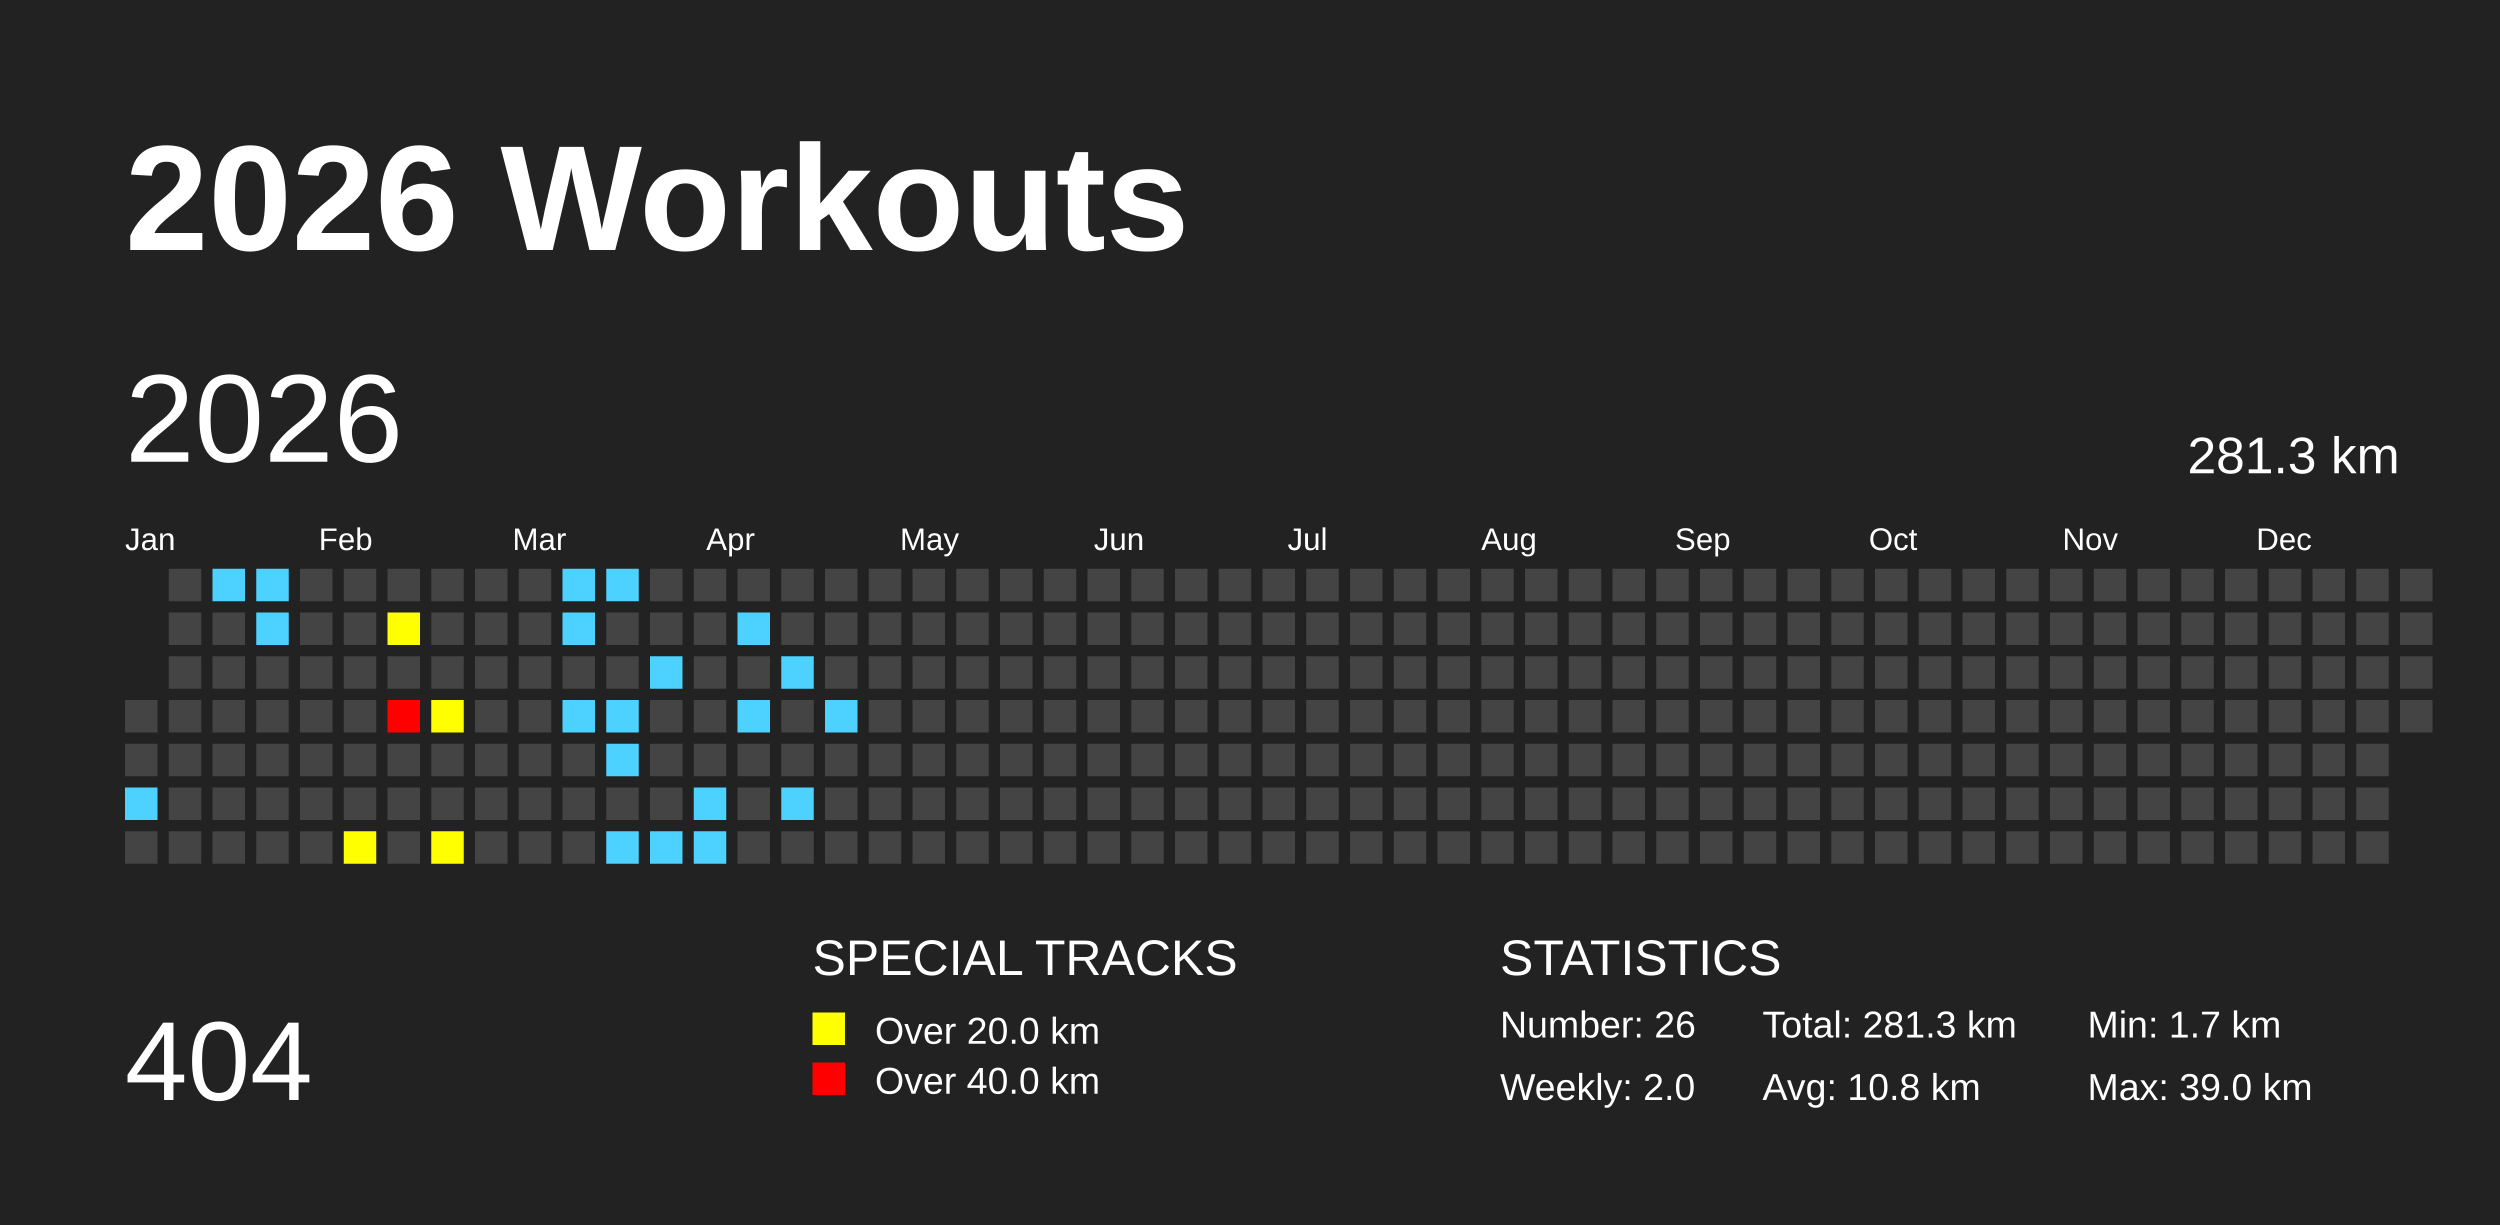
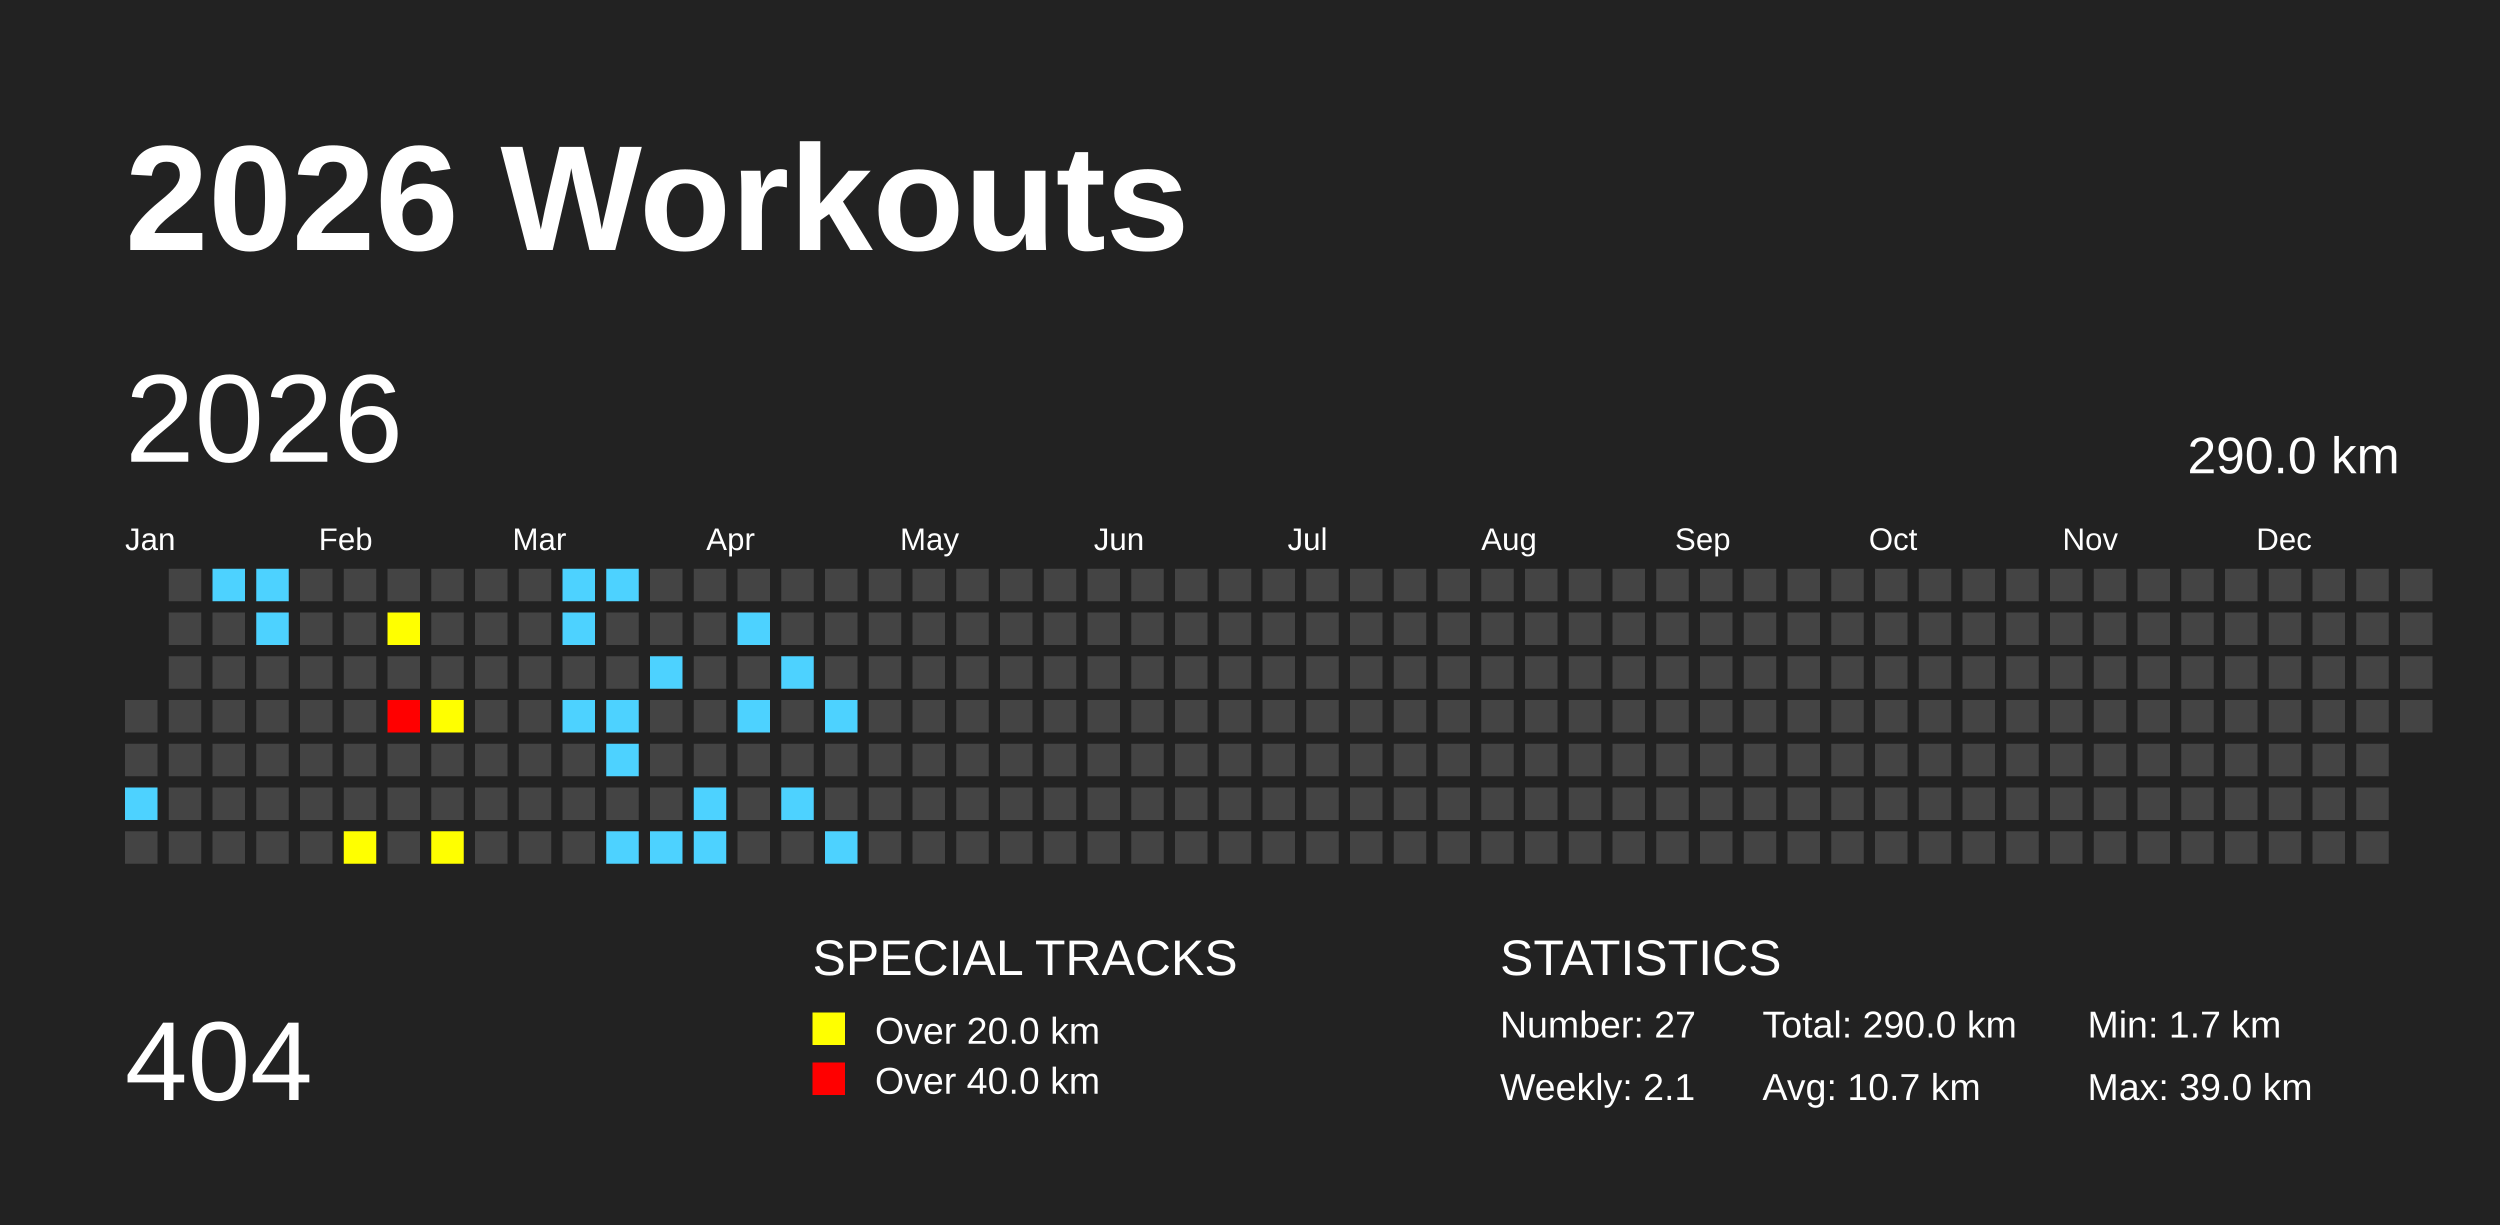
<svg xmlns="http://www.w3.org/2000/svg" baseProfile="full" height="98mm" version="1.1" viewBox="0,0,200,98" width="200mm">
  <defs />
  <rect fill="#222222" height="98" width="200" x="0" y="0" />
  <text fill="#FFFFFF" style="font-size:12px; font-family:Arial; font-weight:bold;" x="10" y="20">2026 Workouts</text>
  <text fill="#FFFFFF" style="font-size:9px; font-family:Arial" x="10" y="88">404</text>
  <text fill="#FFFFFF" style="font-size:4px; font-family:Arial" x="65" y="78">SPECIAL TRACKS</text>
  <rect fill="yellow" height="2.6" width="2.6" x="65" y="81" />
  <text fill="#FFFFFF" style="font-size:3px; font-family:Arial" x="70" y="83.5">Over 20.0 km</text>
  <rect fill="red" height="2.6" width="2.6" x="65" y="85" />
  <text fill="#FFFFFF" style="font-size:3px; font-family:Arial" x="70" y="87.5">Over 40.0 km</text>
  <text fill="#FFFFFF" style="font-size:4px; font-family:Arial" x="120" y="78">STATISTICS</text>
-   <text fill="#FFFFFF" style="font-size:3px; font-family:Arial" x="120" y="83">Number: 26</text>
-   <text fill="#FFFFFF" style="font-size:3px; font-family:Arial" x="120" y="88">Weekly: 2.0</text>
-   <text fill="#FFFFFF" style="font-size:3px; font-family:Arial" x="141" y="83">Total: 281.3 km</text>
-   <text fill="#FFFFFF" style="font-size:3px; font-family:Arial" x="141" y="88">Avg: 10.8 km</text>
+   <text fill="#FFFFFF" style="font-size:3px; font-family:Arial" x="120" y="83">Number: 27</text>
+   <text fill="#FFFFFF" style="font-size:3px; font-family:Arial" x="120" y="88">Weekly: 2.1</text>
+   <text fill="#FFFFFF" style="font-size:3px; font-family:Arial" x="141" y="83">Total: 290.0 km</text>
+   <text fill="#FFFFFF" style="font-size:3px; font-family:Arial" x="141" y="88">Avg: 10.7 km</text>
  <text fill="#FFFFFF" style="font-size:3px; font-family:Arial" x="167" y="83">Min: 1.7 km</text>
  <text fill="#FFFFFF" style="font-size:3px; font-family:Arial" x="167" y="88">Max: 39.0 km</text>
  <text dominant-baseline="hanging" fill="#FFFFFF" style="font-size:10.0px; font-family:Arial;" x="10" y="30">2026</text>
-   <text dominant-baseline="hanging" fill="#FFFFFF" style="font-size:4.125px; font-family:Arial;" x="175" y="35">281.3 km</text>
+   <text dominant-baseline="hanging" fill="#FFFFFF" style="font-size:4.125px; font-family:Arial;" x="175" y="35">290.0 km</text>
  <text fill="#FFFFFF" style="font-size:2.5px; font-family:Arial" x="10.0" y="44">Jan</text>
  <text fill="#FFFFFF" style="font-size:2.5px; font-family:Arial" x="25.5" y="44">Feb</text>
  <text fill="#FFFFFF" style="font-size:2.5px; font-family:Arial" x="41.0" y="44">Mar</text>
  <text fill="#FFFFFF" style="font-size:2.5px; font-family:Arial" x="56.5" y="44">Apr</text>
  <text fill="#FFFFFF" style="font-size:2.5px; font-family:Arial" x="72.0" y="44">May</text>
  <text fill="#FFFFFF" style="font-size:2.5px; font-family:Arial" x="87.5" y="44">Jun</text>
  <text fill="#FFFFFF" style="font-size:2.5px; font-family:Arial" x="103.0" y="44">Jul</text>
  <text fill="#FFFFFF" style="font-size:2.5px; font-family:Arial" x="118.5" y="44">Aug</text>
  <text fill="#FFFFFF" style="font-size:2.5px; font-family:Arial" x="134.0" y="44">Sep</text>
  <text fill="#FFFFFF" style="font-size:2.5px; font-family:Arial" x="149.5" y="44">Oct</text>
  <text fill="#FFFFFF" style="font-size:2.5px; font-family:Arial" x="165.0" y="44">Nov</text>
  <text fill="#FFFFFF" style="font-size:2.5px; font-family:Arial" x="180.5" y="44">Dec</text>
  <rect fill="#444444" height="2.6" width="2.6" x="10.0" y="56.0" />
  <rect fill="#444444" height="2.6" width="2.6" x="10.0" y="59.5" />
  <rect fill="#4DD2FF" height="2.6" width="2.6" x="10.0" y="63.0" />
  <rect fill="#444444" height="2.6" width="2.6" x="10.0" y="66.5" />
  <rect fill="#444444" height="2.6" width="2.6" x="13.5" y="45.5" />
  <rect fill="#444444" height="2.6" width="2.6" x="13.5" y="49.0" />
  <rect fill="#444444" height="2.6" width="2.6" x="13.5" y="52.5" />
  <rect fill="#444444" height="2.6" width="2.6" x="13.5" y="56.0" />
  <rect fill="#444444" height="2.6" width="2.6" x="13.5" y="59.5" />
  <rect fill="#444444" height="2.6" width="2.6" x="13.5" y="63.0" />
  <rect fill="#444444" height="2.6" width="2.6" x="13.5" y="66.5" />
  <rect fill="#4DD2FF" height="2.6" width="2.6" x="17.0" y="45.5" />
  <rect fill="#444444" height="2.6" width="2.6" x="17.0" y="49.0" />
  <rect fill="#444444" height="2.6" width="2.6" x="17.0" y="52.5" />
  <rect fill="#444444" height="2.6" width="2.6" x="17.0" y="56.0" />
  <rect fill="#444444" height="2.6" width="2.6" x="17.0" y="59.5" />
  <rect fill="#444444" height="2.6" width="2.6" x="17.0" y="63.0" />
  <rect fill="#444444" height="2.6" width="2.6" x="17.0" y="66.5" />
  <rect fill="#4DD2FF" height="2.6" width="2.6" x="20.5" y="45.5" />
  <rect fill="#4DD2FF" height="2.6" width="2.6" x="20.5" y="49.0" />
  <rect fill="#444444" height="2.6" width="2.6" x="20.5" y="52.5" />
  <rect fill="#444444" height="2.6" width="2.6" x="20.5" y="56.0" />
  <rect fill="#444444" height="2.6" width="2.6" x="20.5" y="59.5" />
  <rect fill="#444444" height="2.6" width="2.6" x="20.5" y="63.0" />
  <rect fill="#444444" height="2.6" width="2.6" x="20.5" y="66.5" />
  <rect fill="#444444" height="2.6" width="2.6" x="24.0" y="45.5" />
  <rect fill="#444444" height="2.6" width="2.6" x="24.0" y="49.0" />
  <rect fill="#444444" height="2.6" width="2.6" x="24.0" y="52.5" />
  <rect fill="#444444" height="2.6" width="2.6" x="24.0" y="56.0" />
  <rect fill="#444444" height="2.6" width="2.6" x="24.0" y="59.5" />
  <rect fill="#444444" height="2.6" width="2.6" x="24.0" y="63.0" />
  <rect fill="#444444" height="2.6" width="2.6" x="24.0" y="66.5" />
  <rect fill="#444444" height="2.6" width="2.6" x="27.5" y="45.5" />
  <rect fill="#444444" height="2.6" width="2.6" x="27.5" y="49.0" />
  <rect fill="#444444" height="2.6" width="2.6" x="27.5" y="52.5" />
  <rect fill="#444444" height="2.6" width="2.6" x="27.5" y="56.0" />
  <rect fill="#444444" height="2.6" width="2.6" x="27.5" y="59.5" />
  <rect fill="#444444" height="2.6" width="2.6" x="27.5" y="63.0" />
  <rect fill="yellow" height="2.6" width="2.6" x="27.5" y="66.5" />
  <rect fill="#444444" height="2.6" width="2.6" x="31.0" y="45.5" />
  <rect fill="yellow" height="2.6" width="2.6" x="31.0" y="49.0" />
  <rect fill="#444444" height="2.6" width="2.6" x="31.0" y="52.5" />
  <rect fill="red" height="2.6" width="2.6" x="31.0" y="56.0" />
  <rect fill="#444444" height="2.6" width="2.6" x="31.0" y="59.5" />
  <rect fill="#444444" height="2.6" width="2.6" x="31.0" y="63.0" />
  <rect fill="#444444" height="2.6" width="2.6" x="31.0" y="66.5" />
  <rect fill="#444444" height="2.6" width="2.6" x="34.5" y="45.5" />
  <rect fill="#444444" height="2.6" width="2.6" x="34.5" y="49.0" />
  <rect fill="#444444" height="2.6" width="2.6" x="34.5" y="52.5" />
  <rect fill="yellow" height="2.6" width="2.6" x="34.5" y="56.0" />
  <rect fill="#444444" height="2.6" width="2.6" x="34.5" y="59.5" />
  <rect fill="#444444" height="2.6" width="2.6" x="34.5" y="63.0" />
  <rect fill="yellow" height="2.6" width="2.6" x="34.5" y="66.5" />
  <rect fill="#444444" height="2.6" width="2.6" x="38.0" y="45.5" />
  <rect fill="#444444" height="2.6" width="2.6" x="38.0" y="49.0" />
  <rect fill="#444444" height="2.6" width="2.6" x="38.0" y="52.5" />
  <rect fill="#444444" height="2.6" width="2.6" x="38.0" y="56.0" />
  <rect fill="#444444" height="2.6" width="2.6" x="38.0" y="59.5" />
  <rect fill="#444444" height="2.6" width="2.6" x="38.0" y="63.0" />
  <rect fill="#444444" height="2.6" width="2.6" x="38.0" y="66.5" />
  <rect fill="#444444" height="2.6" width="2.6" x="41.5" y="45.5" />
  <rect fill="#444444" height="2.6" width="2.6" x="41.5" y="49.0" />
  <rect fill="#444444" height="2.6" width="2.6" x="41.5" y="52.5" />
  <rect fill="#444444" height="2.6" width="2.6" x="41.5" y="56.0" />
  <rect fill="#444444" height="2.6" width="2.6" x="41.5" y="59.5" />
  <rect fill="#444444" height="2.6" width="2.6" x="41.5" y="63.0" />
  <rect fill="#444444" height="2.6" width="2.6" x="41.5" y="66.5" />
  <rect fill="#4DD2FF" height="2.6" width="2.6" x="45.0" y="45.5" />
  <rect fill="#4DD2FF" height="2.6" width="2.6" x="45.0" y="49.0" />
  <rect fill="#444444" height="2.6" width="2.6" x="45.0" y="52.5" />
  <rect fill="#4DD2FF" height="2.6" width="2.6" x="45.0" y="56.0" />
  <rect fill="#444444" height="2.6" width="2.6" x="45.0" y="59.5" />
  <rect fill="#444444" height="2.6" width="2.6" x="45.0" y="63.0" />
  <rect fill="#444444" height="2.6" width="2.6" x="45.0" y="66.5" />
  <rect fill="#4DD2FF" height="2.6" width="2.6" x="48.5" y="45.5" />
  <rect fill="#444444" height="2.6" width="2.6" x="48.5" y="49.0" />
  <rect fill="#444444" height="2.6" width="2.6" x="48.5" y="52.5" />
  <rect fill="#4DD2FF" height="2.6" width="2.6" x="48.5" y="56.0" />
  <rect fill="#4DD2FF" height="2.6" width="2.6" x="48.5" y="59.5" />
  <rect fill="#444444" height="2.6" width="2.6" x="48.5" y="63.0" />
  <rect fill="#4DD2FF" height="2.6" width="2.6" x="48.5" y="66.5" />
  <rect fill="#444444" height="2.6" width="2.6" x="52.0" y="45.5" />
  <rect fill="#444444" height="2.6" width="2.6" x="52.0" y="49.0" />
  <rect fill="#4DD2FF" height="2.6" width="2.6" x="52.0" y="52.5" />
  <rect fill="#444444" height="2.6" width="2.6" x="52.0" y="56.0" />
  <rect fill="#444444" height="2.6" width="2.6" x="52.0" y="59.5" />
  <rect fill="#444444" height="2.6" width="2.6" x="52.0" y="63.0" />
  <rect fill="#4DD2FF" height="2.6" width="2.6" x="52.0" y="66.5" />
  <rect fill="#444444" height="2.6" width="2.6" x="55.5" y="45.5" />
  <rect fill="#444444" height="2.6" width="2.6" x="55.5" y="49.0" />
  <rect fill="#444444" height="2.6" width="2.6" x="55.5" y="52.5" />
  <rect fill="#444444" height="2.6" width="2.6" x="55.5" y="56.0" />
  <rect fill="#444444" height="2.6" width="2.6" x="55.5" y="59.5" />
  <rect fill="#4DD2FF" height="2.6" width="2.6" x="55.5" y="63.0" />
  <rect fill="#4DD2FF" height="2.6" width="2.6" x="55.5" y="66.5" />
  <rect fill="#444444" height="2.6" width="2.6" x="59.0" y="45.5" />
  <rect fill="#4DD2FF" height="2.6" width="2.6" x="59.0" y="49.0" />
  <rect fill="#444444" height="2.6" width="2.6" x="59.0" y="52.5" />
  <rect fill="#4DD2FF" height="2.6" width="2.6" x="59.0" y="56.0" />
  <rect fill="#444444" height="2.6" width="2.6" x="59.0" y="59.5" />
  <rect fill="#444444" height="2.6" width="2.6" x="59.0" y="63.0" />
  <rect fill="#444444" height="2.6" width="2.6" x="59.0" y="66.5" />
  <rect fill="#444444" height="2.6" width="2.6" x="62.5" y="45.5" />
  <rect fill="#444444" height="2.6" width="2.6" x="62.5" y="49.0" />
  <rect fill="#4DD2FF" height="2.6" width="2.6" x="62.5" y="52.5" />
  <rect fill="#444444" height="2.6" width="2.6" x="62.5" y="56.0" />
  <rect fill="#444444" height="2.6" width="2.6" x="62.5" y="59.5" />
  <rect fill="#4DD2FF" height="2.6" width="2.6" x="62.5" y="63.0" />
  <rect fill="#444444" height="2.6" width="2.6" x="62.5" y="66.5" />
  <rect fill="#444444" height="2.6" width="2.6" x="66.0" y="45.5" />
  <rect fill="#444444" height="2.6" width="2.6" x="66.0" y="49.0" />
  <rect fill="#444444" height="2.6" width="2.6" x="66.0" y="52.5" />
  <rect fill="#4DD2FF" height="2.6" width="2.6" x="66.0" y="56.0" />
  <rect fill="#444444" height="2.6" width="2.6" x="66.0" y="59.5" />
  <rect fill="#444444" height="2.6" width="2.6" x="66.0" y="63.0" />
-   <rect fill="#444444" height="2.6" width="2.6" x="66.0" y="66.5" />
+   <rect fill="#4DD2FF" height="2.6" width="2.6" x="66.0" y="66.5" />
  <rect fill="#444444" height="2.6" width="2.6" x="69.5" y="45.5" />
  <rect fill="#444444" height="2.6" width="2.6" x="69.5" y="49.0" />
  <rect fill="#444444" height="2.6" width="2.6" x="69.5" y="52.5" />
  <rect fill="#444444" height="2.6" width="2.6" x="69.5" y="56.0" />
  <rect fill="#444444" height="2.6" width="2.6" x="69.5" y="59.5" />
  <rect fill="#444444" height="2.6" width="2.6" x="69.5" y="63.0" />
  <rect fill="#444444" height="2.6" width="2.6" x="69.5" y="66.5" />
  <rect fill="#444444" height="2.6" width="2.6" x="73.0" y="45.5" />
  <rect fill="#444444" height="2.6" width="2.6" x="73.0" y="49.0" />
  <rect fill="#444444" height="2.6" width="2.6" x="73.0" y="52.5" />
  <rect fill="#444444" height="2.6" width="2.6" x="73.0" y="56.0" />
  <rect fill="#444444" height="2.6" width="2.6" x="73.0" y="59.5" />
  <rect fill="#444444" height="2.6" width="2.6" x="73.0" y="63.0" />
  <rect fill="#444444" height="2.6" width="2.6" x="73.0" y="66.5" />
  <rect fill="#444444" height="2.6" width="2.6" x="76.5" y="45.5" />
  <rect fill="#444444" height="2.6" width="2.6" x="76.5" y="49.0" />
  <rect fill="#444444" height="2.6" width="2.6" x="76.5" y="52.5" />
  <rect fill="#444444" height="2.6" width="2.6" x="76.5" y="56.0" />
  <rect fill="#444444" height="2.6" width="2.6" x="76.5" y="59.5" />
  <rect fill="#444444" height="2.6" width="2.6" x="76.5" y="63.0" />
  <rect fill="#444444" height="2.6" width="2.6" x="76.5" y="66.5" />
  <rect fill="#444444" height="2.6" width="2.6" x="80.0" y="45.5" />
  <rect fill="#444444" height="2.6" width="2.6" x="80.0" y="49.0" />
  <rect fill="#444444" height="2.6" width="2.6" x="80.0" y="52.5" />
  <rect fill="#444444" height="2.6" width="2.6" x="80.0" y="56.0" />
  <rect fill="#444444" height="2.6" width="2.6" x="80.0" y="59.5" />
  <rect fill="#444444" height="2.6" width="2.6" x="80.0" y="63.0" />
  <rect fill="#444444" height="2.6" width="2.6" x="80.0" y="66.5" />
  <rect fill="#444444" height="2.6" width="2.6" x="83.5" y="45.5" />
  <rect fill="#444444" height="2.6" width="2.6" x="83.5" y="49.0" />
  <rect fill="#444444" height="2.6" width="2.6" x="83.5" y="52.5" />
  <rect fill="#444444" height="2.6" width="2.6" x="83.5" y="56.0" />
  <rect fill="#444444" height="2.6" width="2.6" x="83.5" y="59.5" />
  <rect fill="#444444" height="2.6" width="2.6" x="83.5" y="63.0" />
  <rect fill="#444444" height="2.6" width="2.6" x="83.5" y="66.5" />
  <rect fill="#444444" height="2.6" width="2.6" x="87.0" y="45.5" />
  <rect fill="#444444" height="2.6" width="2.6" x="87.0" y="49.0" />
  <rect fill="#444444" height="2.6" width="2.6" x="87.0" y="52.5" />
  <rect fill="#444444" height="2.6" width="2.6" x="87.0" y="56.0" />
  <rect fill="#444444" height="2.6" width="2.6" x="87.0" y="59.5" />
  <rect fill="#444444" height="2.6" width="2.6" x="87.0" y="63.0" />
  <rect fill="#444444" height="2.6" width="2.6" x="87.0" y="66.5" />
  <rect fill="#444444" height="2.6" width="2.6" x="90.5" y="45.5" />
  <rect fill="#444444" height="2.6" width="2.6" x="90.5" y="49.0" />
  <rect fill="#444444" height="2.6" width="2.6" x="90.5" y="52.5" />
  <rect fill="#444444" height="2.6" width="2.6" x="90.5" y="56.0" />
  <rect fill="#444444" height="2.6" width="2.6" x="90.5" y="59.5" />
  <rect fill="#444444" height="2.6" width="2.6" x="90.5" y="63.0" />
  <rect fill="#444444" height="2.6" width="2.6" x="90.5" y="66.5" />
  <rect fill="#444444" height="2.6" width="2.6" x="94.0" y="45.5" />
  <rect fill="#444444" height="2.6" width="2.6" x="94.0" y="49.0" />
  <rect fill="#444444" height="2.6" width="2.6" x="94.0" y="52.5" />
  <rect fill="#444444" height="2.6" width="2.6" x="94.0" y="56.0" />
  <rect fill="#444444" height="2.6" width="2.6" x="94.0" y="59.5" />
  <rect fill="#444444" height="2.6" width="2.6" x="94.0" y="63.0" />
  <rect fill="#444444" height="2.6" width="2.6" x="94.0" y="66.5" />
  <rect fill="#444444" height="2.6" width="2.6" x="97.5" y="45.5" />
  <rect fill="#444444" height="2.6" width="2.6" x="97.5" y="49.0" />
  <rect fill="#444444" height="2.6" width="2.6" x="97.5" y="52.5" />
  <rect fill="#444444" height="2.6" width="2.6" x="97.5" y="56.0" />
  <rect fill="#444444" height="2.6" width="2.6" x="97.5" y="59.5" />
  <rect fill="#444444" height="2.6" width="2.6" x="97.5" y="63.0" />
  <rect fill="#444444" height="2.6" width="2.6" x="97.5" y="66.5" />
  <rect fill="#444444" height="2.6" width="2.6" x="101.0" y="45.5" />
  <rect fill="#444444" height="2.6" width="2.6" x="101.0" y="49.0" />
  <rect fill="#444444" height="2.6" width="2.6" x="101.0" y="52.5" />
  <rect fill="#444444" height="2.6" width="2.6" x="101.0" y="56.0" />
  <rect fill="#444444" height="2.6" width="2.6" x="101.0" y="59.5" />
  <rect fill="#444444" height="2.6" width="2.6" x="101.0" y="63.0" />
  <rect fill="#444444" height="2.6" width="2.6" x="101.0" y="66.5" />
  <rect fill="#444444" height="2.6" width="2.6" x="104.5" y="45.5" />
  <rect fill="#444444" height="2.6" width="2.6" x="104.5" y="49.0" />
  <rect fill="#444444" height="2.6" width="2.6" x="104.5" y="52.5" />
  <rect fill="#444444" height="2.6" width="2.6" x="104.5" y="56.0" />
  <rect fill="#444444" height="2.6" width="2.6" x="104.5" y="59.5" />
  <rect fill="#444444" height="2.6" width="2.6" x="104.5" y="63.0" />
  <rect fill="#444444" height="2.6" width="2.6" x="104.5" y="66.5" />
  <rect fill="#444444" height="2.6" width="2.6" x="108.0" y="45.5" />
  <rect fill="#444444" height="2.6" width="2.6" x="108.0" y="49.0" />
  <rect fill="#444444" height="2.6" width="2.6" x="108.0" y="52.5" />
  <rect fill="#444444" height="2.6" width="2.6" x="108.0" y="56.0" />
  <rect fill="#444444" height="2.6" width="2.6" x="108.0" y="59.5" />
  <rect fill="#444444" height="2.6" width="2.6" x="108.0" y="63.0" />
  <rect fill="#444444" height="2.6" width="2.6" x="108.0" y="66.5" />
  <rect fill="#444444" height="2.6" width="2.6" x="111.5" y="45.5" />
  <rect fill="#444444" height="2.6" width="2.6" x="111.5" y="49.0" />
  <rect fill="#444444" height="2.6" width="2.6" x="111.5" y="52.5" />
  <rect fill="#444444" height="2.6" width="2.6" x="111.5" y="56.0" />
  <rect fill="#444444" height="2.6" width="2.6" x="111.5" y="59.5" />
  <rect fill="#444444" height="2.6" width="2.6" x="111.5" y="63.0" />
  <rect fill="#444444" height="2.6" width="2.6" x="111.5" y="66.5" />
  <rect fill="#444444" height="2.6" width="2.6" x="115.0" y="45.5" />
  <rect fill="#444444" height="2.6" width="2.6" x="115.0" y="49.0" />
  <rect fill="#444444" height="2.6" width="2.6" x="115.0" y="52.5" />
  <rect fill="#444444" height="2.6" width="2.6" x="115.0" y="56.0" />
  <rect fill="#444444" height="2.6" width="2.6" x="115.0" y="59.5" />
  <rect fill="#444444" height="2.6" width="2.6" x="115.0" y="63.0" />
  <rect fill="#444444" height="2.6" width="2.6" x="115.0" y="66.5" />
  <rect fill="#444444" height="2.6" width="2.6" x="118.5" y="45.5" />
  <rect fill="#444444" height="2.6" width="2.6" x="118.5" y="49.0" />
  <rect fill="#444444" height="2.6" width="2.6" x="118.5" y="52.5" />
  <rect fill="#444444" height="2.6" width="2.6" x="118.5" y="56.0" />
  <rect fill="#444444" height="2.6" width="2.6" x="118.5" y="59.5" />
  <rect fill="#444444" height="2.6" width="2.6" x="118.5" y="63.0" />
  <rect fill="#444444" height="2.6" width="2.6" x="118.5" y="66.5" />
  <rect fill="#444444" height="2.6" width="2.6" x="122.0" y="45.5" />
  <rect fill="#444444" height="2.6" width="2.6" x="122.0" y="49.0" />
  <rect fill="#444444" height="2.6" width="2.6" x="122.0" y="52.5" />
  <rect fill="#444444" height="2.6" width="2.6" x="122.0" y="56.0" />
  <rect fill="#444444" height="2.6" width="2.6" x="122.0" y="59.5" />
  <rect fill="#444444" height="2.6" width="2.6" x="122.0" y="63.0" />
  <rect fill="#444444" height="2.6" width="2.6" x="122.0" y="66.5" />
  <rect fill="#444444" height="2.6" width="2.6" x="125.5" y="45.5" />
  <rect fill="#444444" height="2.6" width="2.6" x="125.5" y="49.0" />
  <rect fill="#444444" height="2.6" width="2.6" x="125.5" y="52.5" />
  <rect fill="#444444" height="2.6" width="2.6" x="125.5" y="56.0" />
  <rect fill="#444444" height="2.6" width="2.6" x="125.5" y="59.5" />
  <rect fill="#444444" height="2.6" width="2.6" x="125.5" y="63.0" />
  <rect fill="#444444" height="2.6" width="2.6" x="125.5" y="66.5" />
  <rect fill="#444444" height="2.6" width="2.6" x="129.0" y="45.5" />
  <rect fill="#444444" height="2.6" width="2.6" x="129.0" y="49.0" />
  <rect fill="#444444" height="2.6" width="2.6" x="129.0" y="52.5" />
  <rect fill="#444444" height="2.6" width="2.6" x="129.0" y="56.0" />
  <rect fill="#444444" height="2.6" width="2.6" x="129.0" y="59.5" />
  <rect fill="#444444" height="2.6" width="2.6" x="129.0" y="63.0" />
  <rect fill="#444444" height="2.6" width="2.6" x="129.0" y="66.5" />
  <rect fill="#444444" height="2.6" width="2.6" x="132.5" y="45.5" />
  <rect fill="#444444" height="2.6" width="2.6" x="132.5" y="49.0" />
  <rect fill="#444444" height="2.6" width="2.6" x="132.5" y="52.5" />
  <rect fill="#444444" height="2.6" width="2.6" x="132.5" y="56.0" />
  <rect fill="#444444" height="2.6" width="2.6" x="132.5" y="59.5" />
  <rect fill="#444444" height="2.6" width="2.6" x="132.5" y="63.0" />
  <rect fill="#444444" height="2.6" width="2.6" x="132.5" y="66.5" />
  <rect fill="#444444" height="2.6" width="2.6" x="136.0" y="45.5" />
  <rect fill="#444444" height="2.6" width="2.6" x="136.0" y="49.0" />
  <rect fill="#444444" height="2.6" width="2.6" x="136.0" y="52.5" />
  <rect fill="#444444" height="2.6" width="2.6" x="136.0" y="56.0" />
  <rect fill="#444444" height="2.6" width="2.6" x="136.0" y="59.5" />
  <rect fill="#444444" height="2.6" width="2.6" x="136.0" y="63.0" />
  <rect fill="#444444" height="2.6" width="2.6" x="136.0" y="66.5" />
  <rect fill="#444444" height="2.6" width="2.6" x="139.5" y="45.5" />
  <rect fill="#444444" height="2.6" width="2.6" x="139.5" y="49.0" />
  <rect fill="#444444" height="2.6" width="2.6" x="139.5" y="52.5" />
  <rect fill="#444444" height="2.6" width="2.6" x="139.5" y="56.0" />
  <rect fill="#444444" height="2.6" width="2.6" x="139.5" y="59.5" />
  <rect fill="#444444" height="2.6" width="2.6" x="139.5" y="63.0" />
  <rect fill="#444444" height="2.6" width="2.6" x="139.5" y="66.5" />
  <rect fill="#444444" height="2.6" width="2.6" x="143.0" y="45.5" />
  <rect fill="#444444" height="2.6" width="2.6" x="143.0" y="49.0" />
  <rect fill="#444444" height="2.6" width="2.6" x="143.0" y="52.5" />
  <rect fill="#444444" height="2.6" width="2.6" x="143.0" y="56.0" />
  <rect fill="#444444" height="2.6" width="2.6" x="143.0" y="59.5" />
  <rect fill="#444444" height="2.6" width="2.6" x="143.0" y="63.0" />
  <rect fill="#444444" height="2.6" width="2.6" x="143.0" y="66.5" />
  <rect fill="#444444" height="2.6" width="2.6" x="146.5" y="45.5" />
  <rect fill="#444444" height="2.6" width="2.6" x="146.5" y="49.0" />
  <rect fill="#444444" height="2.6" width="2.6" x="146.5" y="52.5" />
  <rect fill="#444444" height="2.6" width="2.6" x="146.5" y="56.0" />
  <rect fill="#444444" height="2.6" width="2.6" x="146.5" y="59.5" />
  <rect fill="#444444" height="2.6" width="2.6" x="146.5" y="63.0" />
  <rect fill="#444444" height="2.6" width="2.6" x="146.5" y="66.5" />
  <rect fill="#444444" height="2.6" width="2.6" x="150.0" y="45.5" />
  <rect fill="#444444" height="2.6" width="2.6" x="150.0" y="49.0" />
  <rect fill="#444444" height="2.6" width="2.6" x="150.0" y="52.5" />
  <rect fill="#444444" height="2.6" width="2.6" x="150.0" y="56.0" />
  <rect fill="#444444" height="2.6" width="2.6" x="150.0" y="59.5" />
  <rect fill="#444444" height="2.6" width="2.6" x="150.0" y="63.0" />
  <rect fill="#444444" height="2.6" width="2.6" x="150.0" y="66.5" />
  <rect fill="#444444" height="2.6" width="2.6" x="153.5" y="45.5" />
  <rect fill="#444444" height="2.6" width="2.6" x="153.5" y="49.0" />
  <rect fill="#444444" height="2.6" width="2.6" x="153.5" y="52.5" />
  <rect fill="#444444" height="2.6" width="2.6" x="153.5" y="56.0" />
  <rect fill="#444444" height="2.6" width="2.6" x="153.5" y="59.5" />
  <rect fill="#444444" height="2.6" width="2.6" x="153.5" y="63.0" />
  <rect fill="#444444" height="2.6" width="2.6" x="153.5" y="66.5" />
  <rect fill="#444444" height="2.6" width="2.6" x="157.0" y="45.5" />
  <rect fill="#444444" height="2.6" width="2.6" x="157.0" y="49.0" />
  <rect fill="#444444" height="2.6" width="2.6" x="157.0" y="52.5" />
  <rect fill="#444444" height="2.6" width="2.6" x="157.0" y="56.0" />
  <rect fill="#444444" height="2.6" width="2.6" x="157.0" y="59.5" />
  <rect fill="#444444" height="2.6" width="2.6" x="157.0" y="63.0" />
  <rect fill="#444444" height="2.6" width="2.6" x="157.0" y="66.5" />
  <rect fill="#444444" height="2.6" width="2.6" x="160.5" y="45.5" />
  <rect fill="#444444" height="2.6" width="2.6" x="160.5" y="49.0" />
  <rect fill="#444444" height="2.6" width="2.6" x="160.5" y="52.5" />
  <rect fill="#444444" height="2.6" width="2.6" x="160.5" y="56.0" />
  <rect fill="#444444" height="2.6" width="2.6" x="160.5" y="59.5" />
  <rect fill="#444444" height="2.6" width="2.6" x="160.5" y="63.0" />
  <rect fill="#444444" height="2.6" width="2.6" x="160.5" y="66.5" />
  <rect fill="#444444" height="2.6" width="2.6" x="164.0" y="45.5" />
  <rect fill="#444444" height="2.6" width="2.6" x="164.0" y="49.0" />
  <rect fill="#444444" height="2.6" width="2.6" x="164.0" y="52.5" />
  <rect fill="#444444" height="2.6" width="2.6" x="164.0" y="56.0" />
  <rect fill="#444444" height="2.6" width="2.6" x="164.0" y="59.5" />
  <rect fill="#444444" height="2.6" width="2.6" x="164.0" y="63.0" />
  <rect fill="#444444" height="2.6" width="2.6" x="164.0" y="66.5" />
  <rect fill="#444444" height="2.6" width="2.6" x="167.5" y="45.5" />
  <rect fill="#444444" height="2.6" width="2.6" x="167.5" y="49.0" />
  <rect fill="#444444" height="2.6" width="2.6" x="167.5" y="52.5" />
  <rect fill="#444444" height="2.6" width="2.6" x="167.5" y="56.0" />
  <rect fill="#444444" height="2.6" width="2.6" x="167.5" y="59.5" />
  <rect fill="#444444" height="2.6" width="2.6" x="167.5" y="63.0" />
  <rect fill="#444444" height="2.6" width="2.6" x="167.5" y="66.5" />
  <rect fill="#444444" height="2.6" width="2.6" x="171.0" y="45.5" />
  <rect fill="#444444" height="2.6" width="2.6" x="171.0" y="49.0" />
  <rect fill="#444444" height="2.6" width="2.6" x="171.0" y="52.5" />
  <rect fill="#444444" height="2.6" width="2.6" x="171.0" y="56.0" />
  <rect fill="#444444" height="2.6" width="2.6" x="171.0" y="59.5" />
  <rect fill="#444444" height="2.6" width="2.6" x="171.0" y="63.0" />
  <rect fill="#444444" height="2.6" width="2.6" x="171.0" y="66.5" />
  <rect fill="#444444" height="2.6" width="2.6" x="174.5" y="45.5" />
  <rect fill="#444444" height="2.6" width="2.6" x="174.5" y="49.0" />
  <rect fill="#444444" height="2.6" width="2.6" x="174.5" y="52.5" />
  <rect fill="#444444" height="2.6" width="2.6" x="174.5" y="56.0" />
  <rect fill="#444444" height="2.6" width="2.6" x="174.5" y="59.5" />
  <rect fill="#444444" height="2.6" width="2.6" x="174.5" y="63.0" />
  <rect fill="#444444" height="2.6" width="2.6" x="174.5" y="66.5" />
  <rect fill="#444444" height="2.6" width="2.6" x="178.0" y="45.5" />
  <rect fill="#444444" height="2.6" width="2.6" x="178.0" y="49.0" />
  <rect fill="#444444" height="2.6" width="2.6" x="178.0" y="52.5" />
  <rect fill="#444444" height="2.6" width="2.6" x="178.0" y="56.0" />
  <rect fill="#444444" height="2.6" width="2.6" x="178.0" y="59.5" />
  <rect fill="#444444" height="2.6" width="2.6" x="178.0" y="63.0" />
  <rect fill="#444444" height="2.6" width="2.6" x="178.0" y="66.5" />
  <rect fill="#444444" height="2.6" width="2.6" x="181.5" y="45.5" />
  <rect fill="#444444" height="2.6" width="2.6" x="181.5" y="49.0" />
  <rect fill="#444444" height="2.6" width="2.6" x="181.5" y="52.5" />
  <rect fill="#444444" height="2.6" width="2.6" x="181.5" y="56.0" />
  <rect fill="#444444" height="2.6" width="2.6" x="181.5" y="59.5" />
  <rect fill="#444444" height="2.6" width="2.6" x="181.5" y="63.0" />
  <rect fill="#444444" height="2.6" width="2.6" x="181.5" y="66.5" />
  <rect fill="#444444" height="2.6" width="2.6" x="185.0" y="45.5" />
  <rect fill="#444444" height="2.6" width="2.6" x="185.0" y="49.0" />
  <rect fill="#444444" height="2.6" width="2.6" x="185.0" y="52.5" />
  <rect fill="#444444" height="2.6" width="2.6" x="185.0" y="56.0" />
  <rect fill="#444444" height="2.6" width="2.6" x="185.0" y="59.5" />
  <rect fill="#444444" height="2.6" width="2.6" x="185.0" y="63.0" />
  <rect fill="#444444" height="2.6" width="2.6" x="185.0" y="66.5" />
  <rect fill="#444444" height="2.6" width="2.6" x="188.5" y="45.5" />
  <rect fill="#444444" height="2.6" width="2.6" x="188.5" y="49.0" />
  <rect fill="#444444" height="2.6" width="2.6" x="188.5" y="52.5" />
  <rect fill="#444444" height="2.6" width="2.6" x="188.5" y="56.0" />
  <rect fill="#444444" height="2.6" width="2.6" x="188.5" y="59.5" />
  <rect fill="#444444" height="2.6" width="2.6" x="188.5" y="63.0" />
  <rect fill="#444444" height="2.6" width="2.6" x="188.5" y="66.5" />
  <rect fill="#444444" height="2.6" width="2.6" x="192.0" y="45.5" />
  <rect fill="#444444" height="2.6" width="2.6" x="192.0" y="49.0" />
  <rect fill="#444444" height="2.6" width="2.6" x="192.0" y="52.5" />
  <rect fill="#444444" height="2.6" width="2.6" x="192.0" y="56.0" />
</svg>
